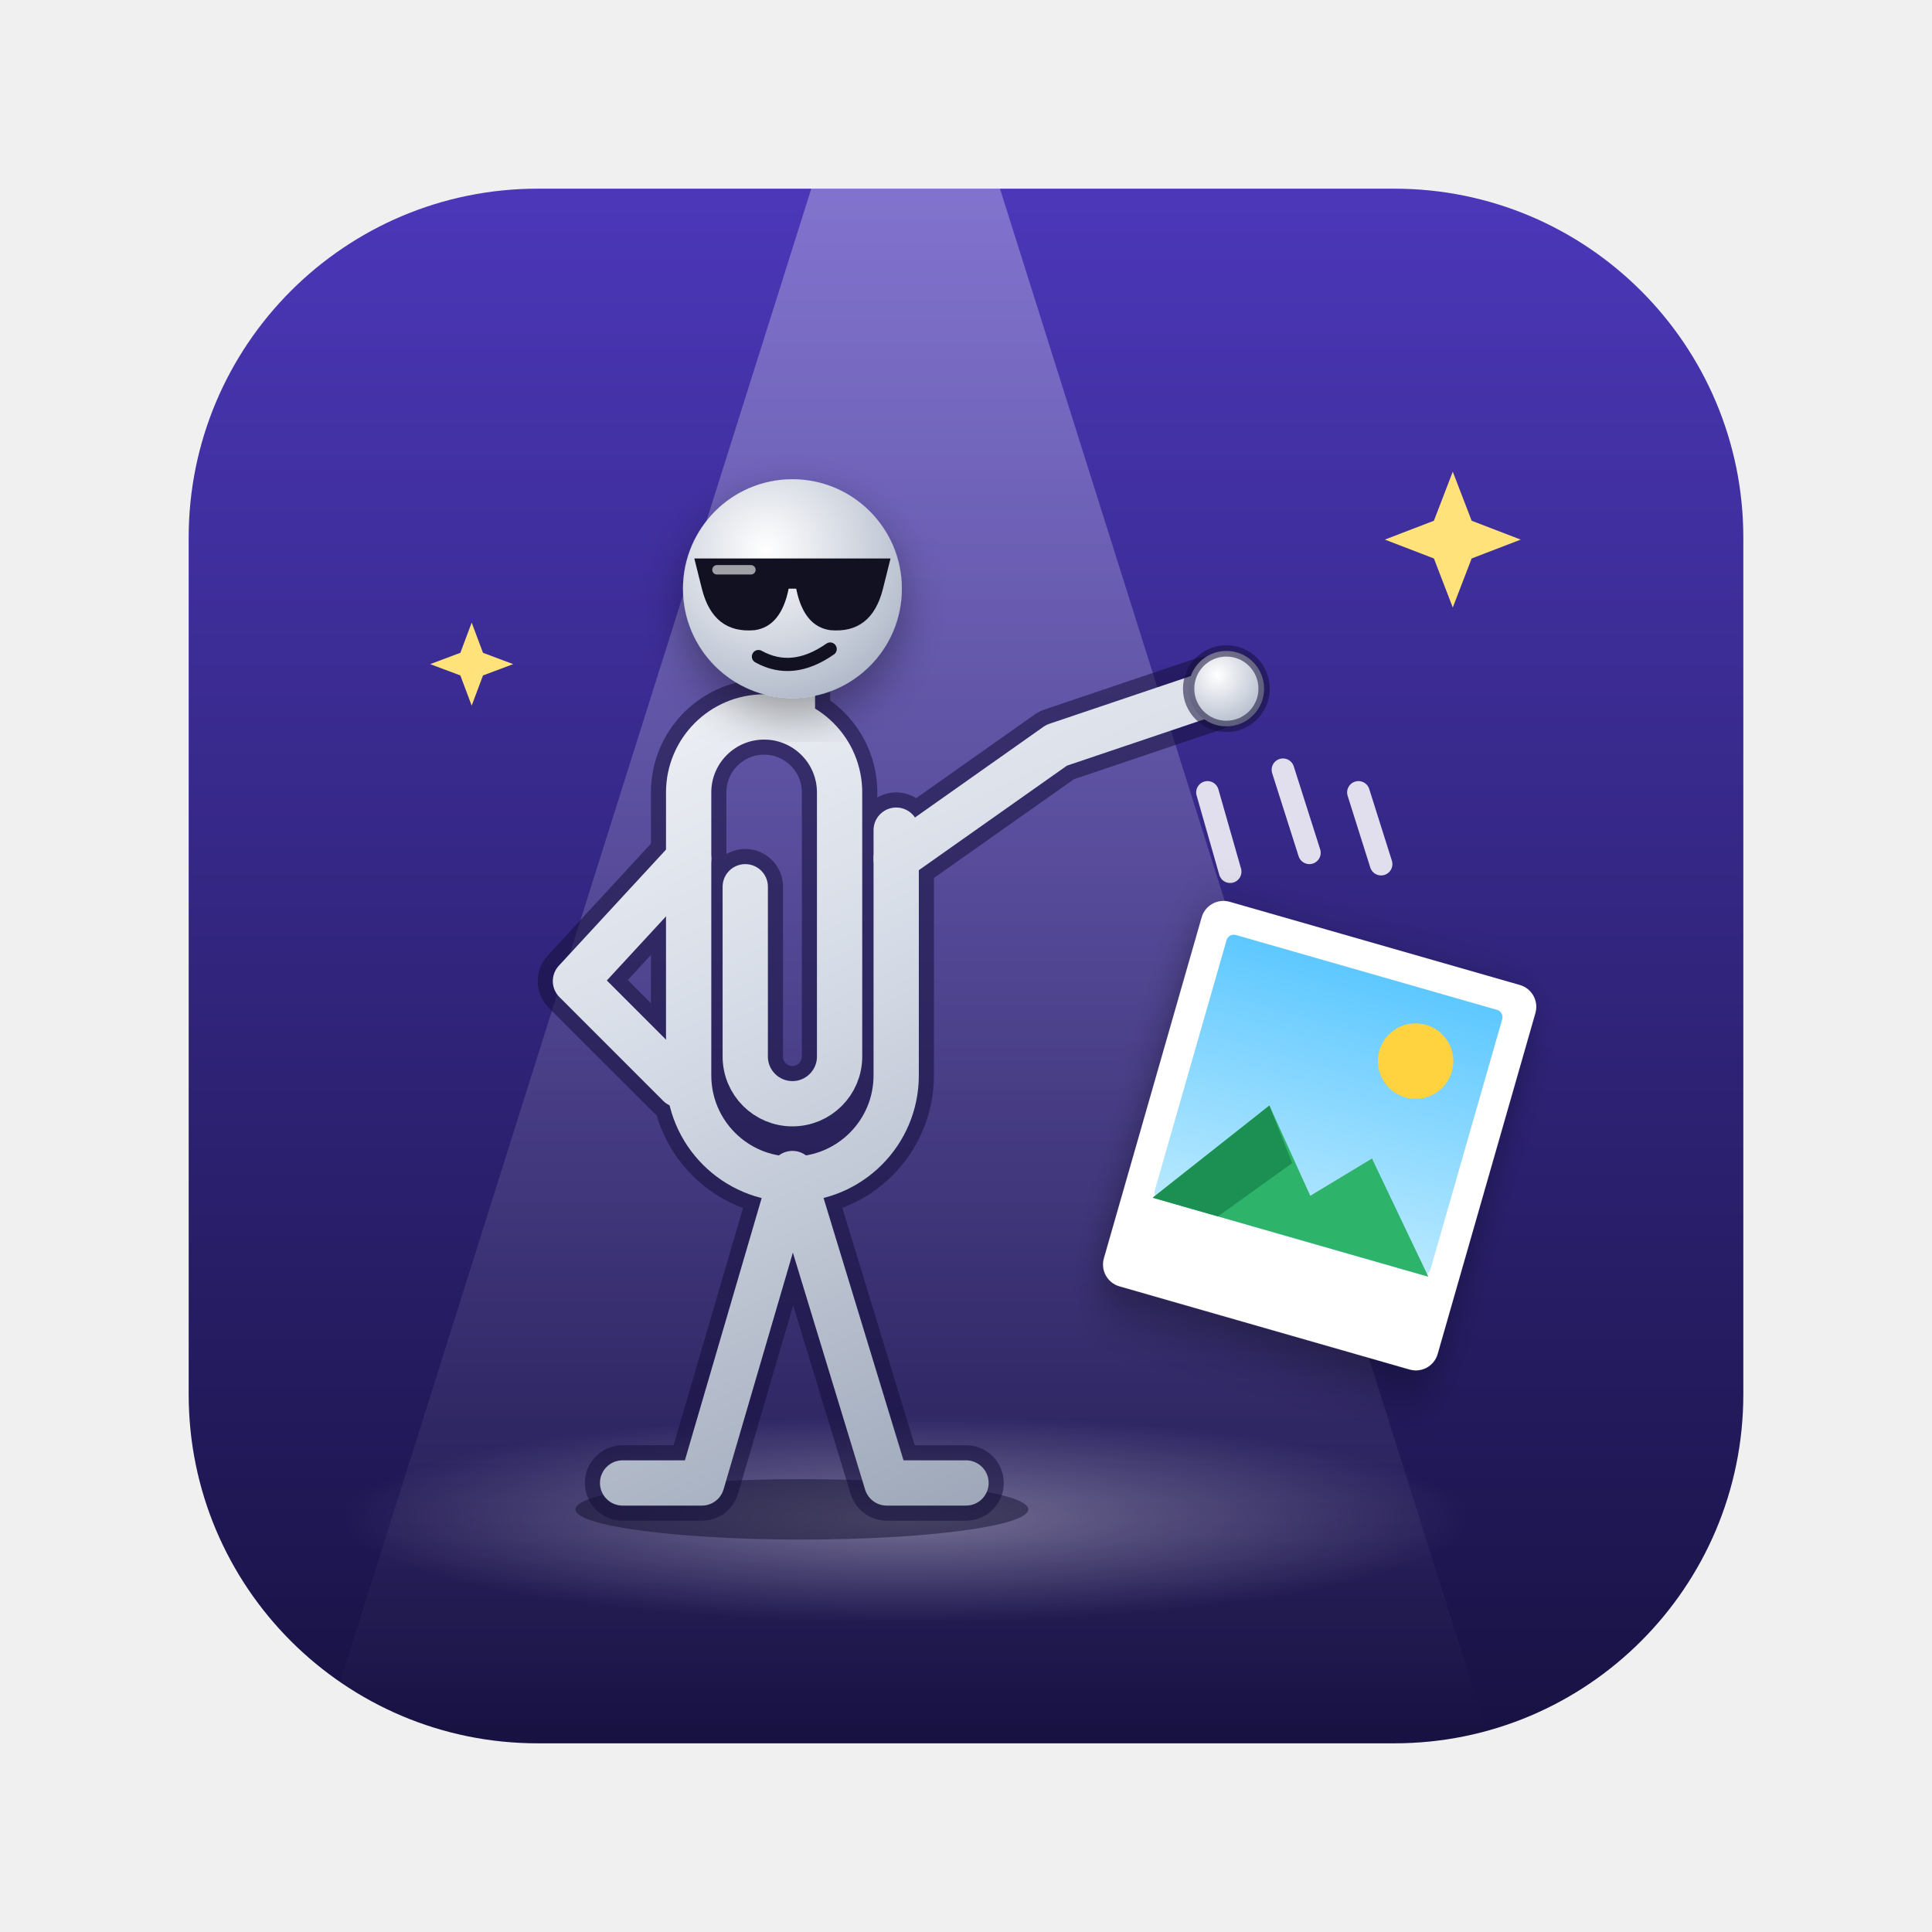
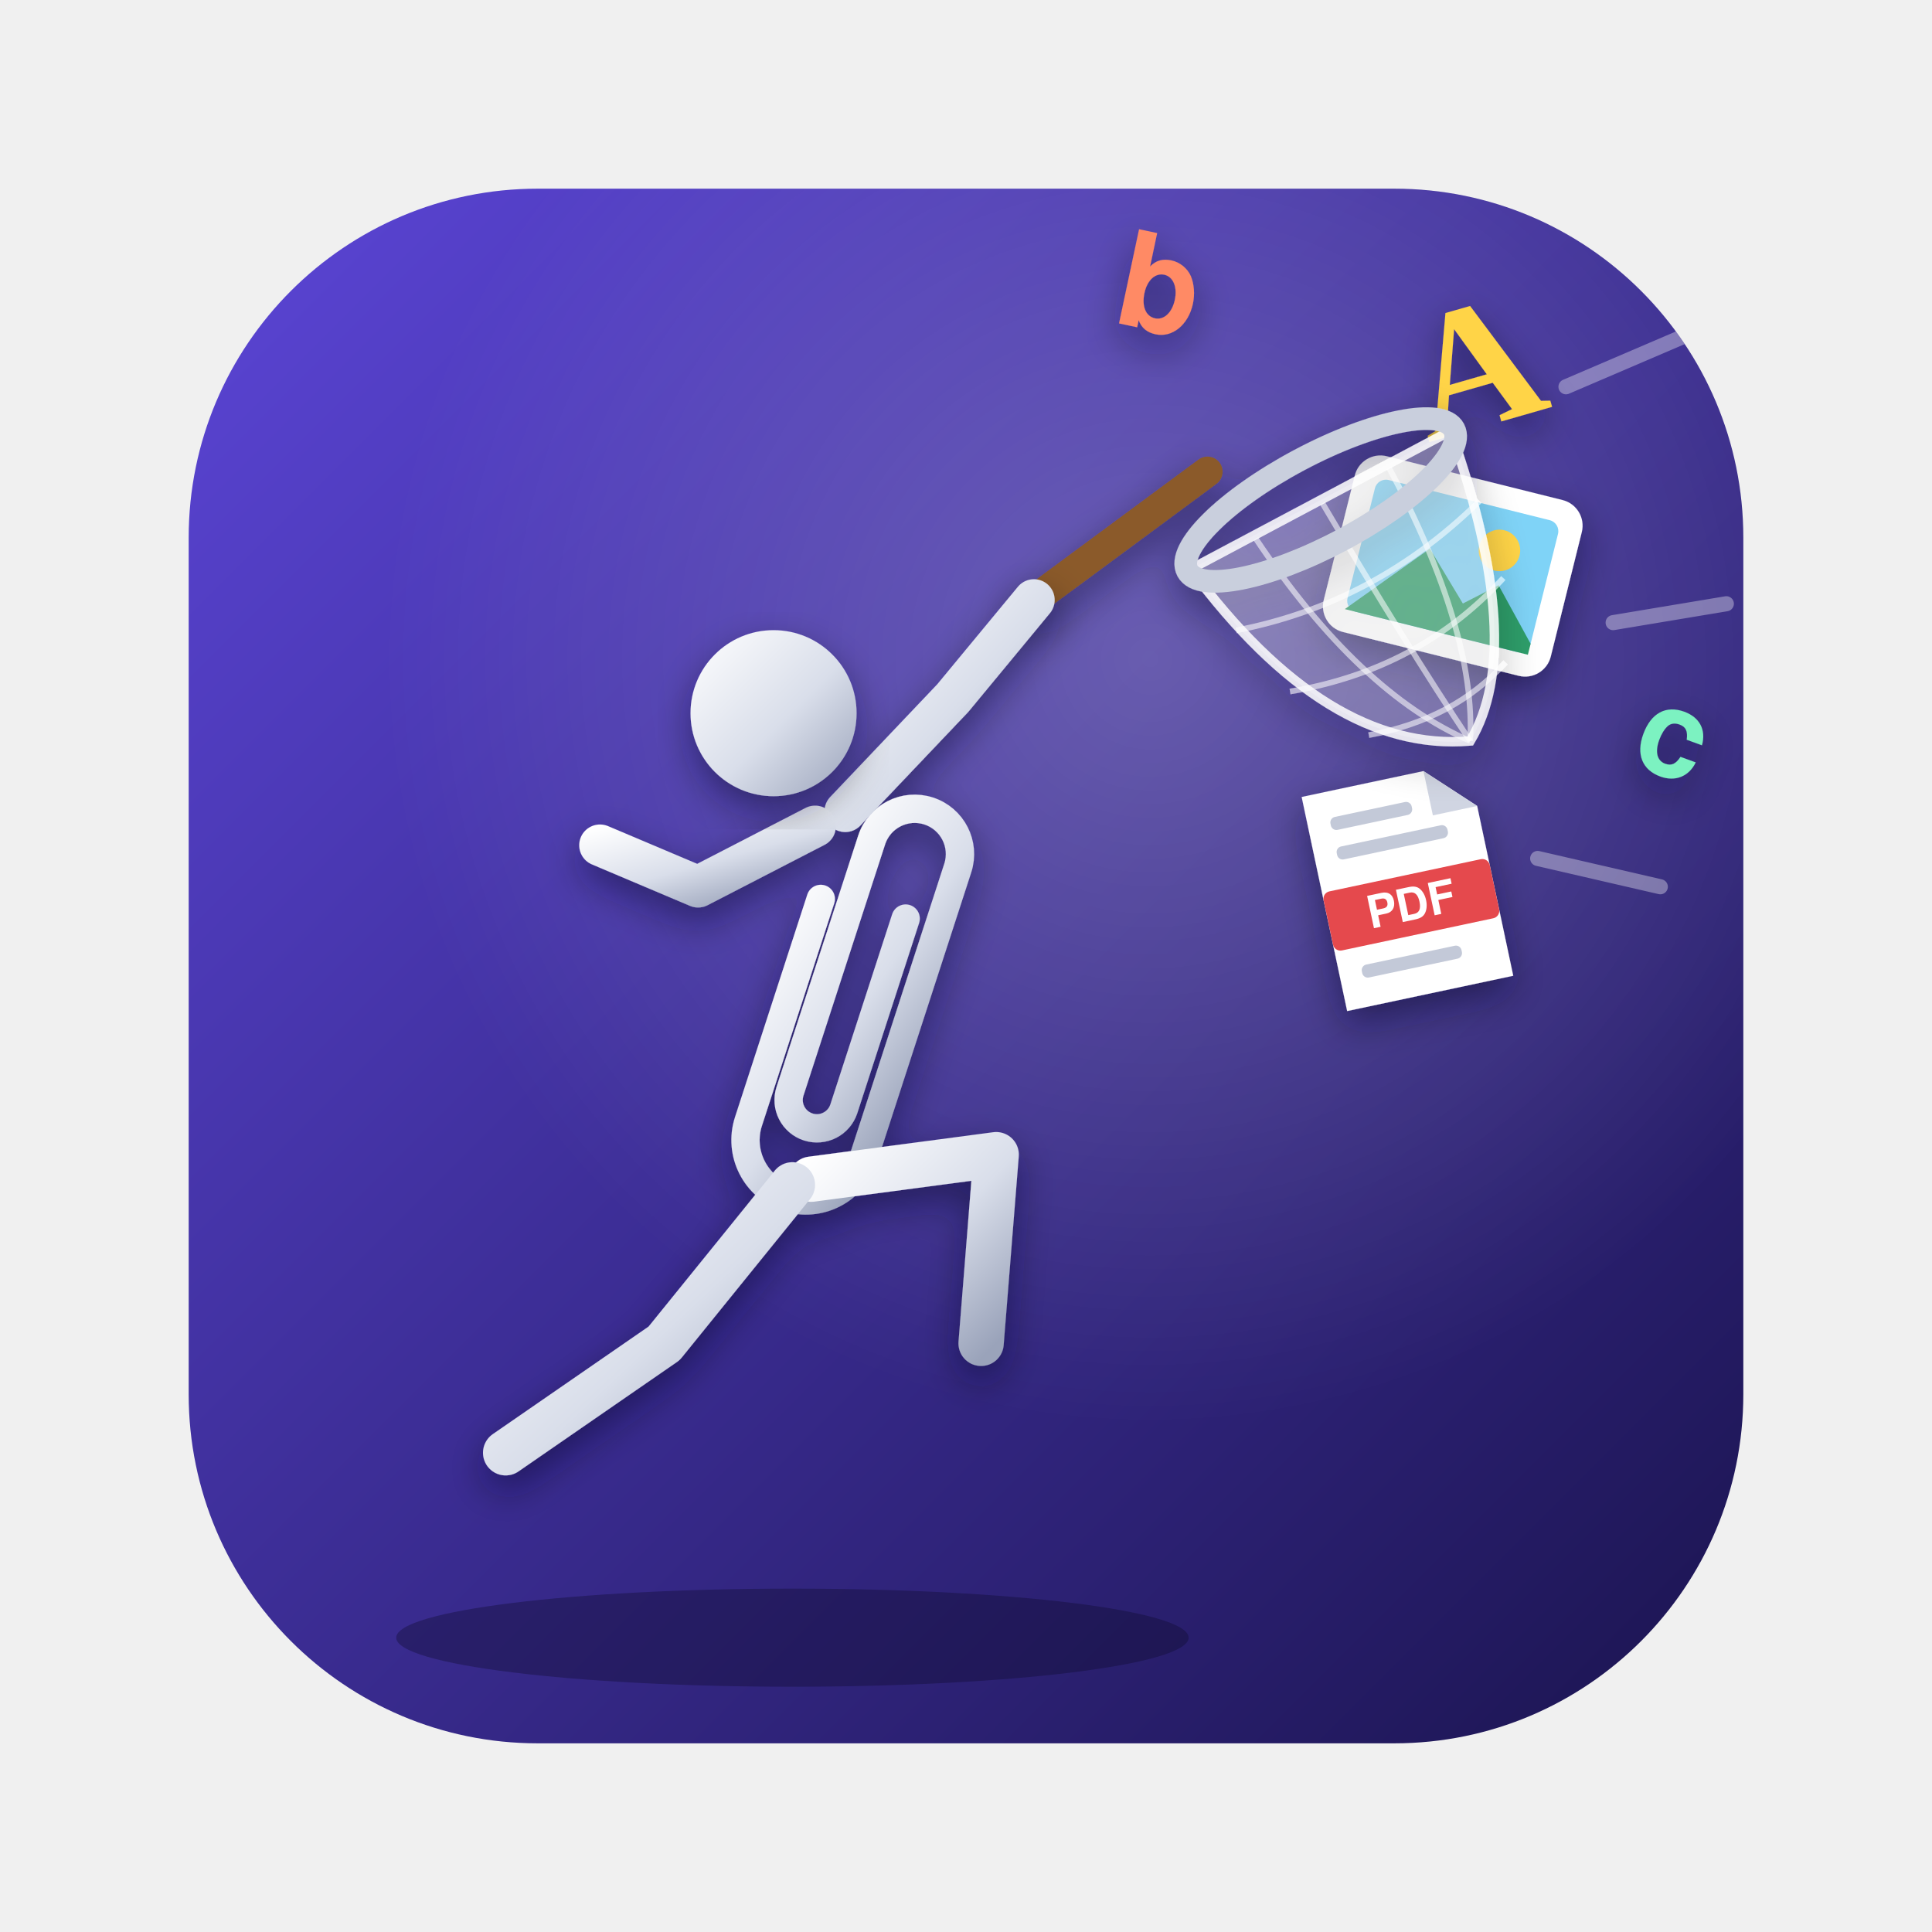
<svg xmlns="http://www.w3.org/2000/svg" width="1024" height="1024" viewBox="0 0 1024 1024">
  <defs>
-     <linearGradient id="bg" x1="0" y1="0" x2="0" y2="1">
-       <stop offset="0" stop-color="#4B37B8" />
-       <stop offset="1" stop-color="#181243" />
+     <linearGradient id="bg" x1="0" y1="0" x2="1" y2="1">
+       <stop offset="0" stop-color="#5B45D6" />
+       <stop offset="1" stop-color="#1B1450" />
    </linearGradient>
-     <linearGradient id="beam" x1="0" y1="0" x2="0" y2="1">
-       <stop offset="0" stop-color="#FFFFFF" stop-opacity="0.30" />
-       <stop offset="1" stop-color="#FFFFFF" stop-opacity="0" />
+     <linearGradient id="steel" x1="0" y1="0" x2="1" y2="1">
+       <stop offset="0" stop-color="#FFFFFF" />
+       <stop offset="0.55" stop-color="#D9DEEA" />
+       <stop offset="1" stop-color="#9AA3BA" />
    </linearGradient>
-     <radialGradient id="floor" cx="0.5" cy="0.5" r="0.5">
-       <stop offset="0" stop-color="#FFFFFF" stop-opacity="0.35" />
+     <radialGradient id="glow" cx="0.62" cy="0.3" r="0.5">
+       <stop offset="0" stop-color="#FFFFFF" stop-opacity="0.22" />
      <stop offset="1" stop-color="#FFFFFF" stop-opacity="0" />
    </radialGradient>
-     <linearGradient id="wire" gradientUnits="userSpaceOnUse" x1="300" y1="250" x2="560" y2="800">
-       <stop offset="0" stop-color="#FFFFFF" />
-       <stop offset="0.5" stop-color="#D5DBE6" />
-       <stop offset="1" stop-color="#9AA4B6" />
-     </linearGradient>
-     <radialGradient id="head" cx="0.38" cy="0.32" r="0.75">
-       <stop offset="0" stop-color="#FFFFFF" />
-       <stop offset="1" stop-color="#AEB7C8" />
-     </radialGradient>
-     <linearGradient id="sky" x1="0" y1="0" x2="0" y2="1">
-       <stop offset="0" stop-color="#5EC8FF" />
-       <stop offset="1" stop-color="#B8E9FF" />
-     </linearGradient>
-     <clipPath id="squircle">
+     <clipPath id="sq">
      <rect x="100" y="100" width="824" height="824" rx="185" />
    </clipPath>
-     <filter id="drop" x="-20%" y="-20%" width="140%" height="140%">
-       <feDropShadow dx="0" dy="10" stdDeviation="12" flood-color="#000" flood-opacity="0.35" />
+     <filter id="sh" x="-20%" y="-20%" width="140%" height="140%">
+       <feDropShadow dx="0" dy="8" stdDeviation="10" flood-color="#0B0828" flood-opacity="0.45" />
    </filter>
  </defs>
-   <g clip-path="url(#squircle)">
+   <g clip-path="url(#sq)">
    <rect x="100" y="100" width="824" height="824" fill="url(#bg)" />
-     <polygon points="430,100 530,100 790,924 170,924" fill="url(#beam)" />
-     <ellipse cx="480" cy="805" rx="300" ry="55" fill="url(#floor)" />
-   </g>
-   <ellipse cx="425" cy="800" rx="120" ry="16" fill="#0B0826" opacity="0.45" />
-   <g stroke-linecap="round" stroke-linejoin="round" fill="none">
-     <g stroke="#140F3A" stroke-width="40" opacity="0.55">
-       <path d="M420,622 L372,786 L330,786 M420,622 L470,786 L512,786" />
-       <path d="M475,455 L560,395 L640,368" />
-       <path d="M365,455 L305,520 L360,575" />
-       <path d="M395,470 L395,560 A25,25 0 0 0 445,560 L445,420 A40,40 0 0 0 365,420 L365,570 A55,55 0 0 0 475,570 L475,440" />
-       <path d="M420,380 L420,362" />
+     <rect x="100" y="100" width="824" height="824" fill="url(#glow)" />
+     <ellipse cx="420" cy="868" rx="210" ry="26" fill="#0B0828" opacity="0.35" />
+     <g stroke="#FFFFFF" stroke-opacity="0.35" stroke-width="8" stroke-linecap="round">
+       <line x1="830" y1="205" x2="900" y2="175" />
+       <line x1="855" y1="330" x2="915" y2="320" />
+       <line x1="815" y1="455" x2="880" y2="470" />
    </g>
-     <g stroke="url(#wire)" stroke-width="24">
-       <path d="M420,622 L372,786 L330,786 M420,622 L470,786 L512,786" />
-       <path d="M475,455 L560,395 L640,368" />
-       <path d="M365,455 L305,520 L360,575" />
-       <path d="M395,470 L395,560 A25,25 0 0 0 445,560 L445,420 A40,40 0 0 0 365,420 L365,570 A55,55 0 0 0 475,570 L475,440" />
-       <path d="M420,380 L420,362" />
+     <g filter="url(#sh)">
+       <g transform="translate(770 300) rotate(14)">
+         <rect x="-62" y="-48" width="124" height="96" rx="14" fill="#FFFFFF" />
+         <rect x="-50" y="-36" width="100" height="72" rx="6" fill="#7FD3F7" />
+         <circle cx="22" cy="-14" r="11" fill="#FFD447" />
+         <path d="M -50 36 L -14 -6 L 10 18 L 26 4 L 50 30 L 50 36 Z" fill="#2E9E6A" />
+       </g>
+       <g transform="translate(745 470) rotate(-12)">
+         <path d="M -44 -58 H 22 L 46 -34 V 58 H -44 Z" fill="#FFFFFF" />
+         <path d="M 22 -58 V -34 H 46 Z" fill="#D0D5E2" />
+         <rect x="-44" y="-6" width="90" height="32" rx="4" fill="#E5484D" />
+         <text x="1" y="18" font-family="Helvetica, Arial, sans-serif" font-weight="800" font-size="24" fill="#FFFFFF" text-anchor="middle">PDF</text>
+         <rect x="-32" y="-44" width="44" height="7" rx="3" fill="#C3C9D8" />
+         <rect x="-32" y="-28" width="60" height="7" rx="3" fill="#C3C9D8" />
+         <rect x="-32" y="36" width="54" height="7" rx="3" fill="#C3C9D8" />
+       </g>
+       <text x="790" y="225" font-family="Georgia, 'Times New Roman', serif" font-weight="700" font-size="96" fill="#FFD447" transform="rotate(-16 790 225)" text-anchor="middle">A</text>
+       <text x="610" y="175" font-family="Helvetica, Arial, sans-serif" font-weight="800" font-size="70" fill="#FF8A65" transform="rotate(12 610 175)" text-anchor="middle">b</text>
+       <text x="880" y="410" font-family="Helvetica, Arial, sans-serif" font-weight="800" font-size="64" fill="#7CF2C1" transform="rotate(20 880 410)" text-anchor="middle">c</text>
    </g>
-   </g>
-   <circle cx="650" cy="365" r="20" fill="url(#head)" stroke="#140F3A" stroke-width="6" stroke-opacity="0.55" />
-   <g filter="url(#drop)">
-     <circle cx="420" cy="312" r="58" fill="url(#head)" />
-   </g>
-   <path d="M368,296 L472,296 L468,312 Q462,336 440,334 Q426,332 422,312 L418,312 Q414,332 400,334 Q378,336 372,312 Z" fill="#111122" />
-   <path d="M380,302 L398,302" stroke="#FFFFFF" stroke-width="5" stroke-linecap="round" opacity="0.6" />
-   <path d="M402,348 Q420,358 440,344" stroke="#111122" stroke-width="7" stroke-linecap="round" fill="none" />
-   <g stroke="#FFFFFF" stroke-width="12" stroke-linecap="round" opacity="0.85">
-     <path d="M640,420 L652,462" />
-     <path d="M680,408 L694,452" />
-     <path d="M720,420 L732,458" />
-   </g>
-   <g transform="translate(700 600) rotate(16)" filter="url(#drop)">
-     <rect x="-92" y="-104" width="184" height="212" rx="12" fill="#FFFFFF" />
-     <rect x="-76" y="-88" width="152" height="146" rx="4" fill="url(#sky)" />
-     <circle cx="38" cy="-50" r="20" fill="#FFD23F" />
-     <path d="M-76,58 L-30,-6 L4,34 L30,6 L76,58 Z" fill="#2FB36B" />
-     <path d="M-76,58 L-30,-6 L-10,20 L-40,58 Z" fill="#1F8F52" />
-   </g>
-   <g fill="#FFE27A">
-     <path d="M770,250 l10,26 l26,10 l-26,10 l-10,26 l-10,-26 l-26,-10 l26,-10 z" />
-     <path d="M250,330 l6,16 l16,6 l-16,6 l-6,16 l-6,-16 l-16,-6 l16,-6 z" />
+     <g filter="url(#sh)">
+       <line x1="548" y1="318" x2="640" y2="250" stroke="#8B5A2B" stroke-width="16" stroke-linecap="round" />
+       <g transform="translate(700 265) rotate(-28)">
+         <path d="M -78 0 Q -60 120 10 150 Q 60 120 78 0 Z" fill="#FFFFFF" fill-opacity="0.22" stroke="#FFFFFF" stroke-opacity="0.85" stroke-width="5" />
+         <g stroke="#FFFFFF" stroke-opacity="0.55" stroke-width="3" fill="none">
+           <path d="M -40 2 Q -30 100 10 150" />
+           <path d="M 0 2 Q 4 90 10 150" />
+           <path d="M 40 2 Q 40 100 10 150" />
+           <path d="M -72 40 Q 0 62 74 40" />
+           <path d="M -62 82 Q 4 104 66 82" />
+           <path d="M -36 122 Q 8 136 46 122" />
+         </g>
+         <ellipse cx="0" cy="0" rx="80" ry="24" fill="none" stroke="#C9CFDD" stroke-width="12" />
+       </g>
+     </g>
+     <g filter="url(#sh)" stroke="url(#steel)" stroke-linecap="round" stroke-linejoin="round" fill="none">
+       <g transform="translate(455 525) rotate(18)">
+         <path d="M 12 -44 V 62 A 15 15 0 0 1 -18 62 V -78 A 24 24 0 0 1 30 -78 V 84 A 32 32 0 0 1 -34 84 V -40" stroke-width="15" />
+       </g>
+       <path d="M 448 430 L 505 370 L 548 318" stroke-width="22" />
+       <path d="M 432 438 L 370 470 L 318 448" stroke-width="22" />
+       <path d="M 430 625 L 528 612 L 520 712" stroke-width="24" />
+       <path d="M 420 628 L 352 712 L 268 770" stroke-width="24" />
+     </g>
+     <circle cx="410" cy="378" r="44" fill="url(#steel)" filter="url(#sh)" />
  </g>
</svg>
